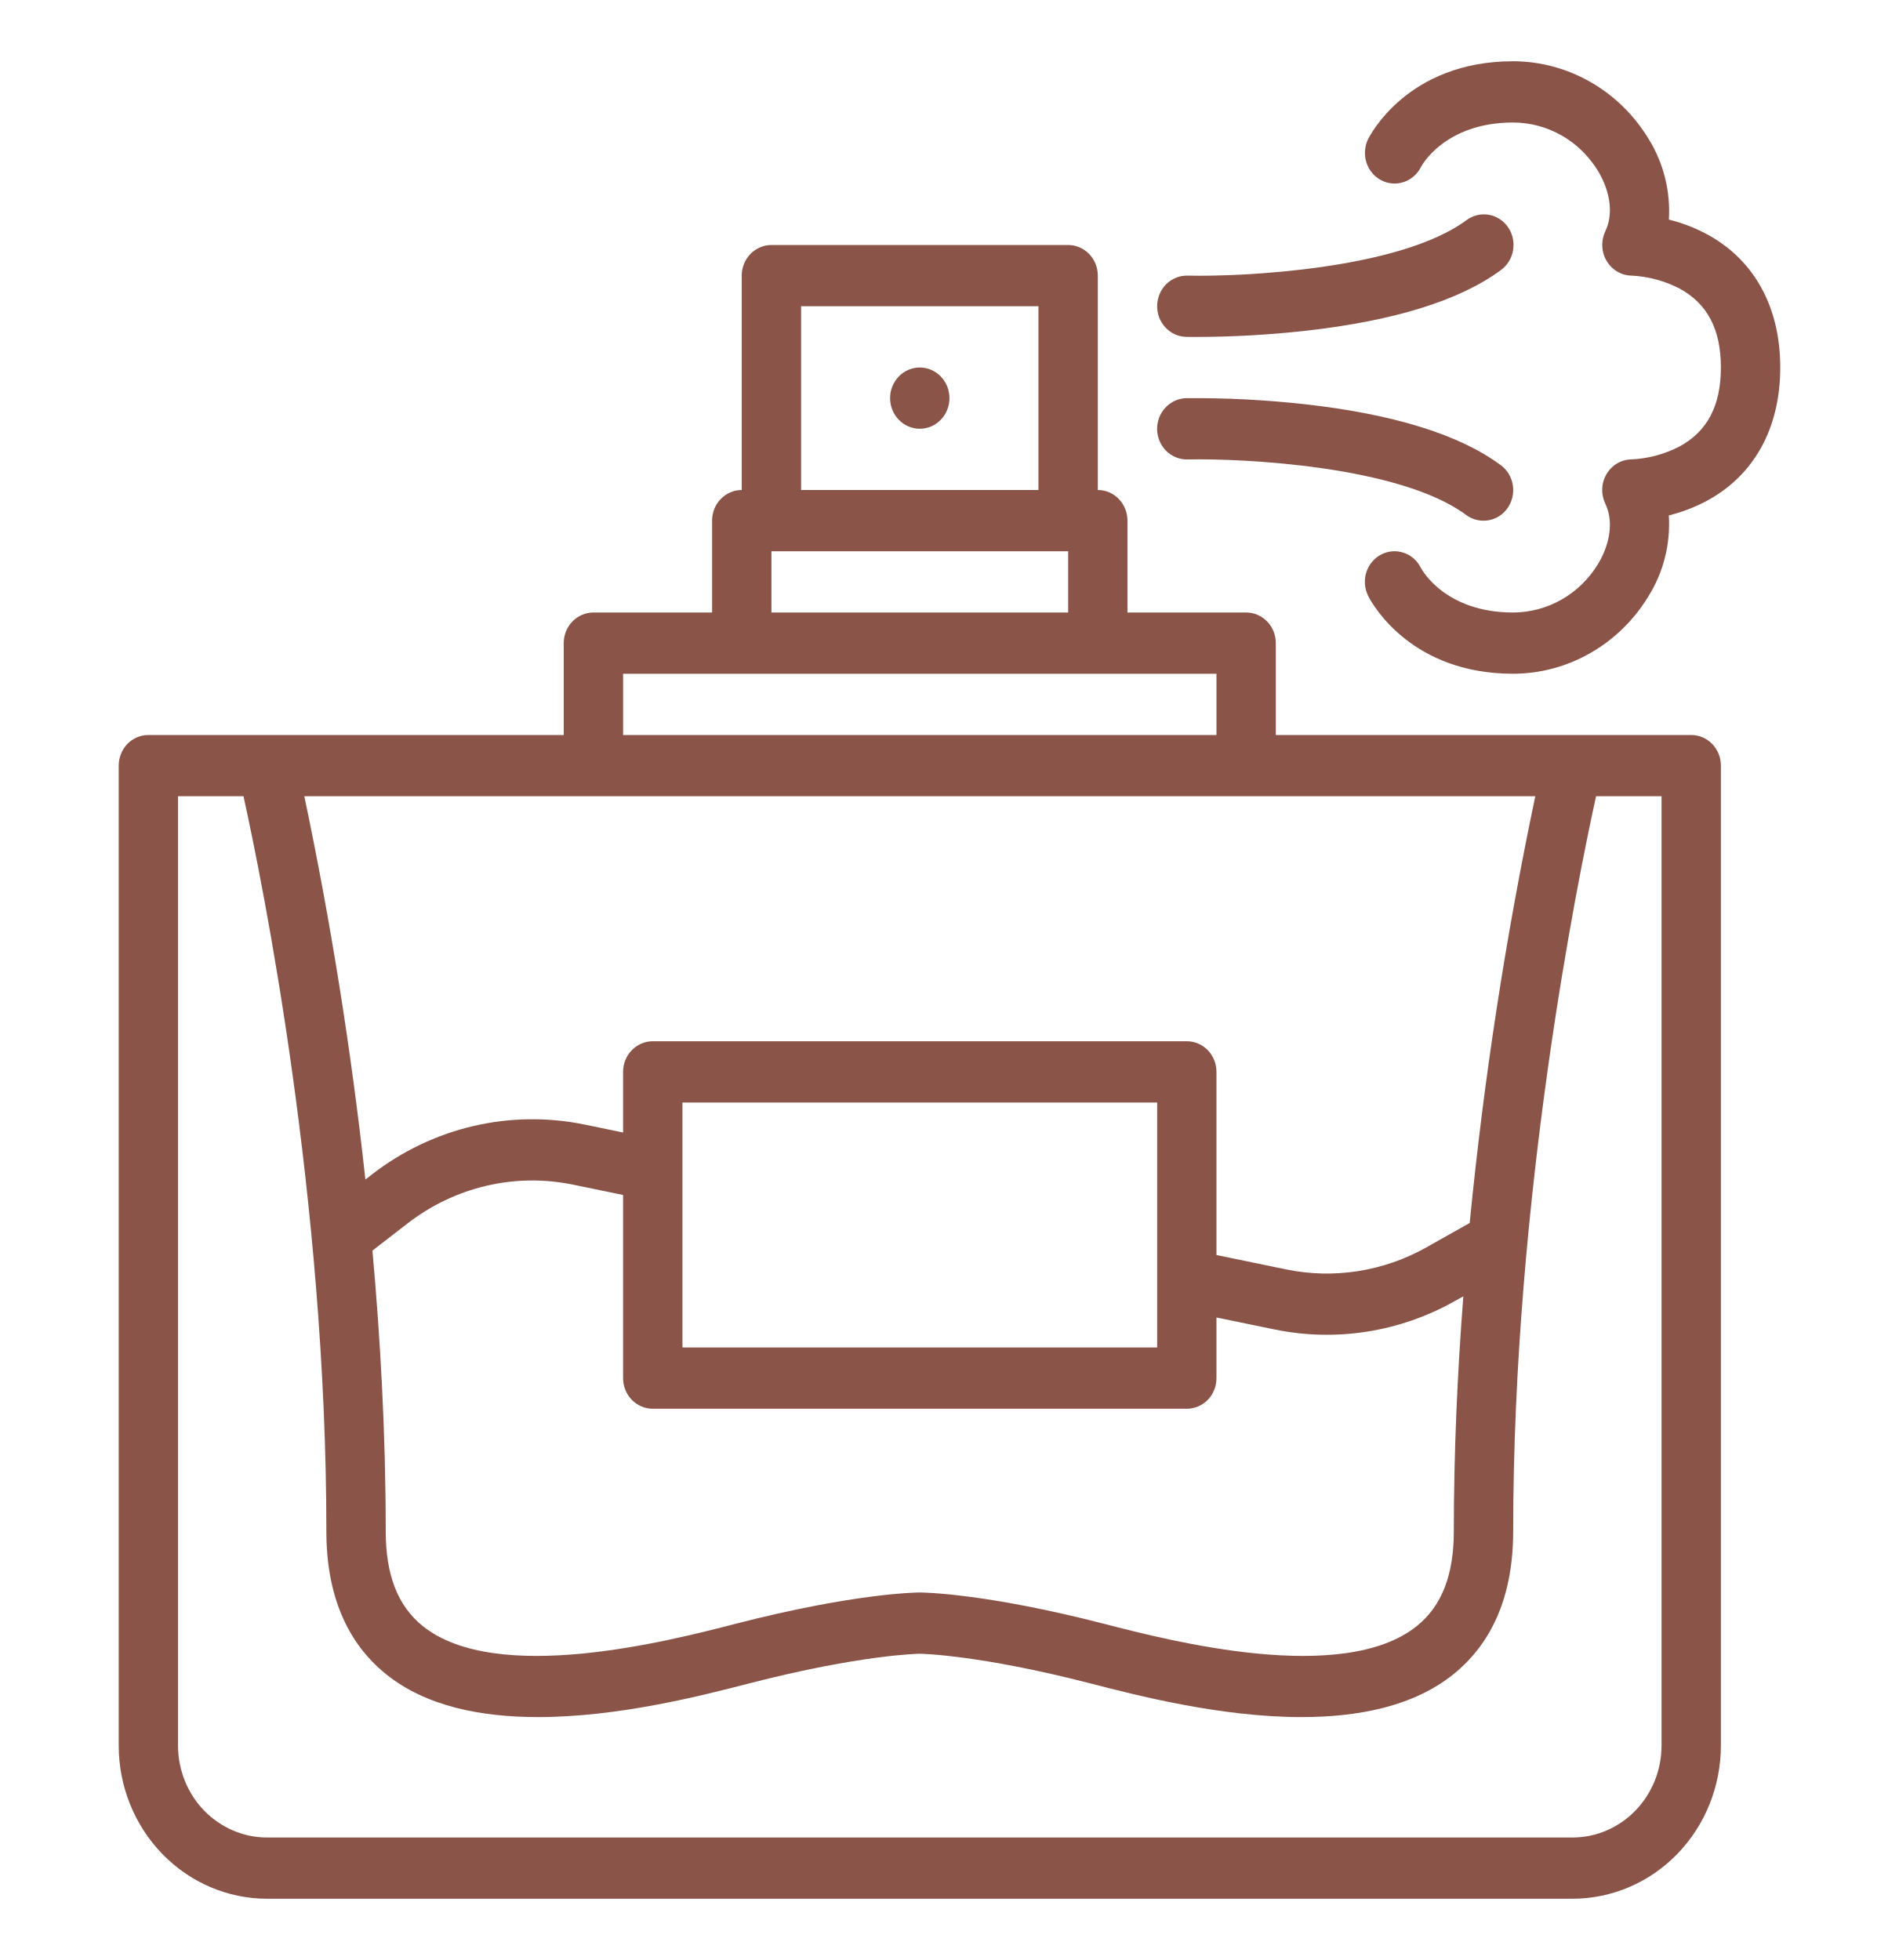
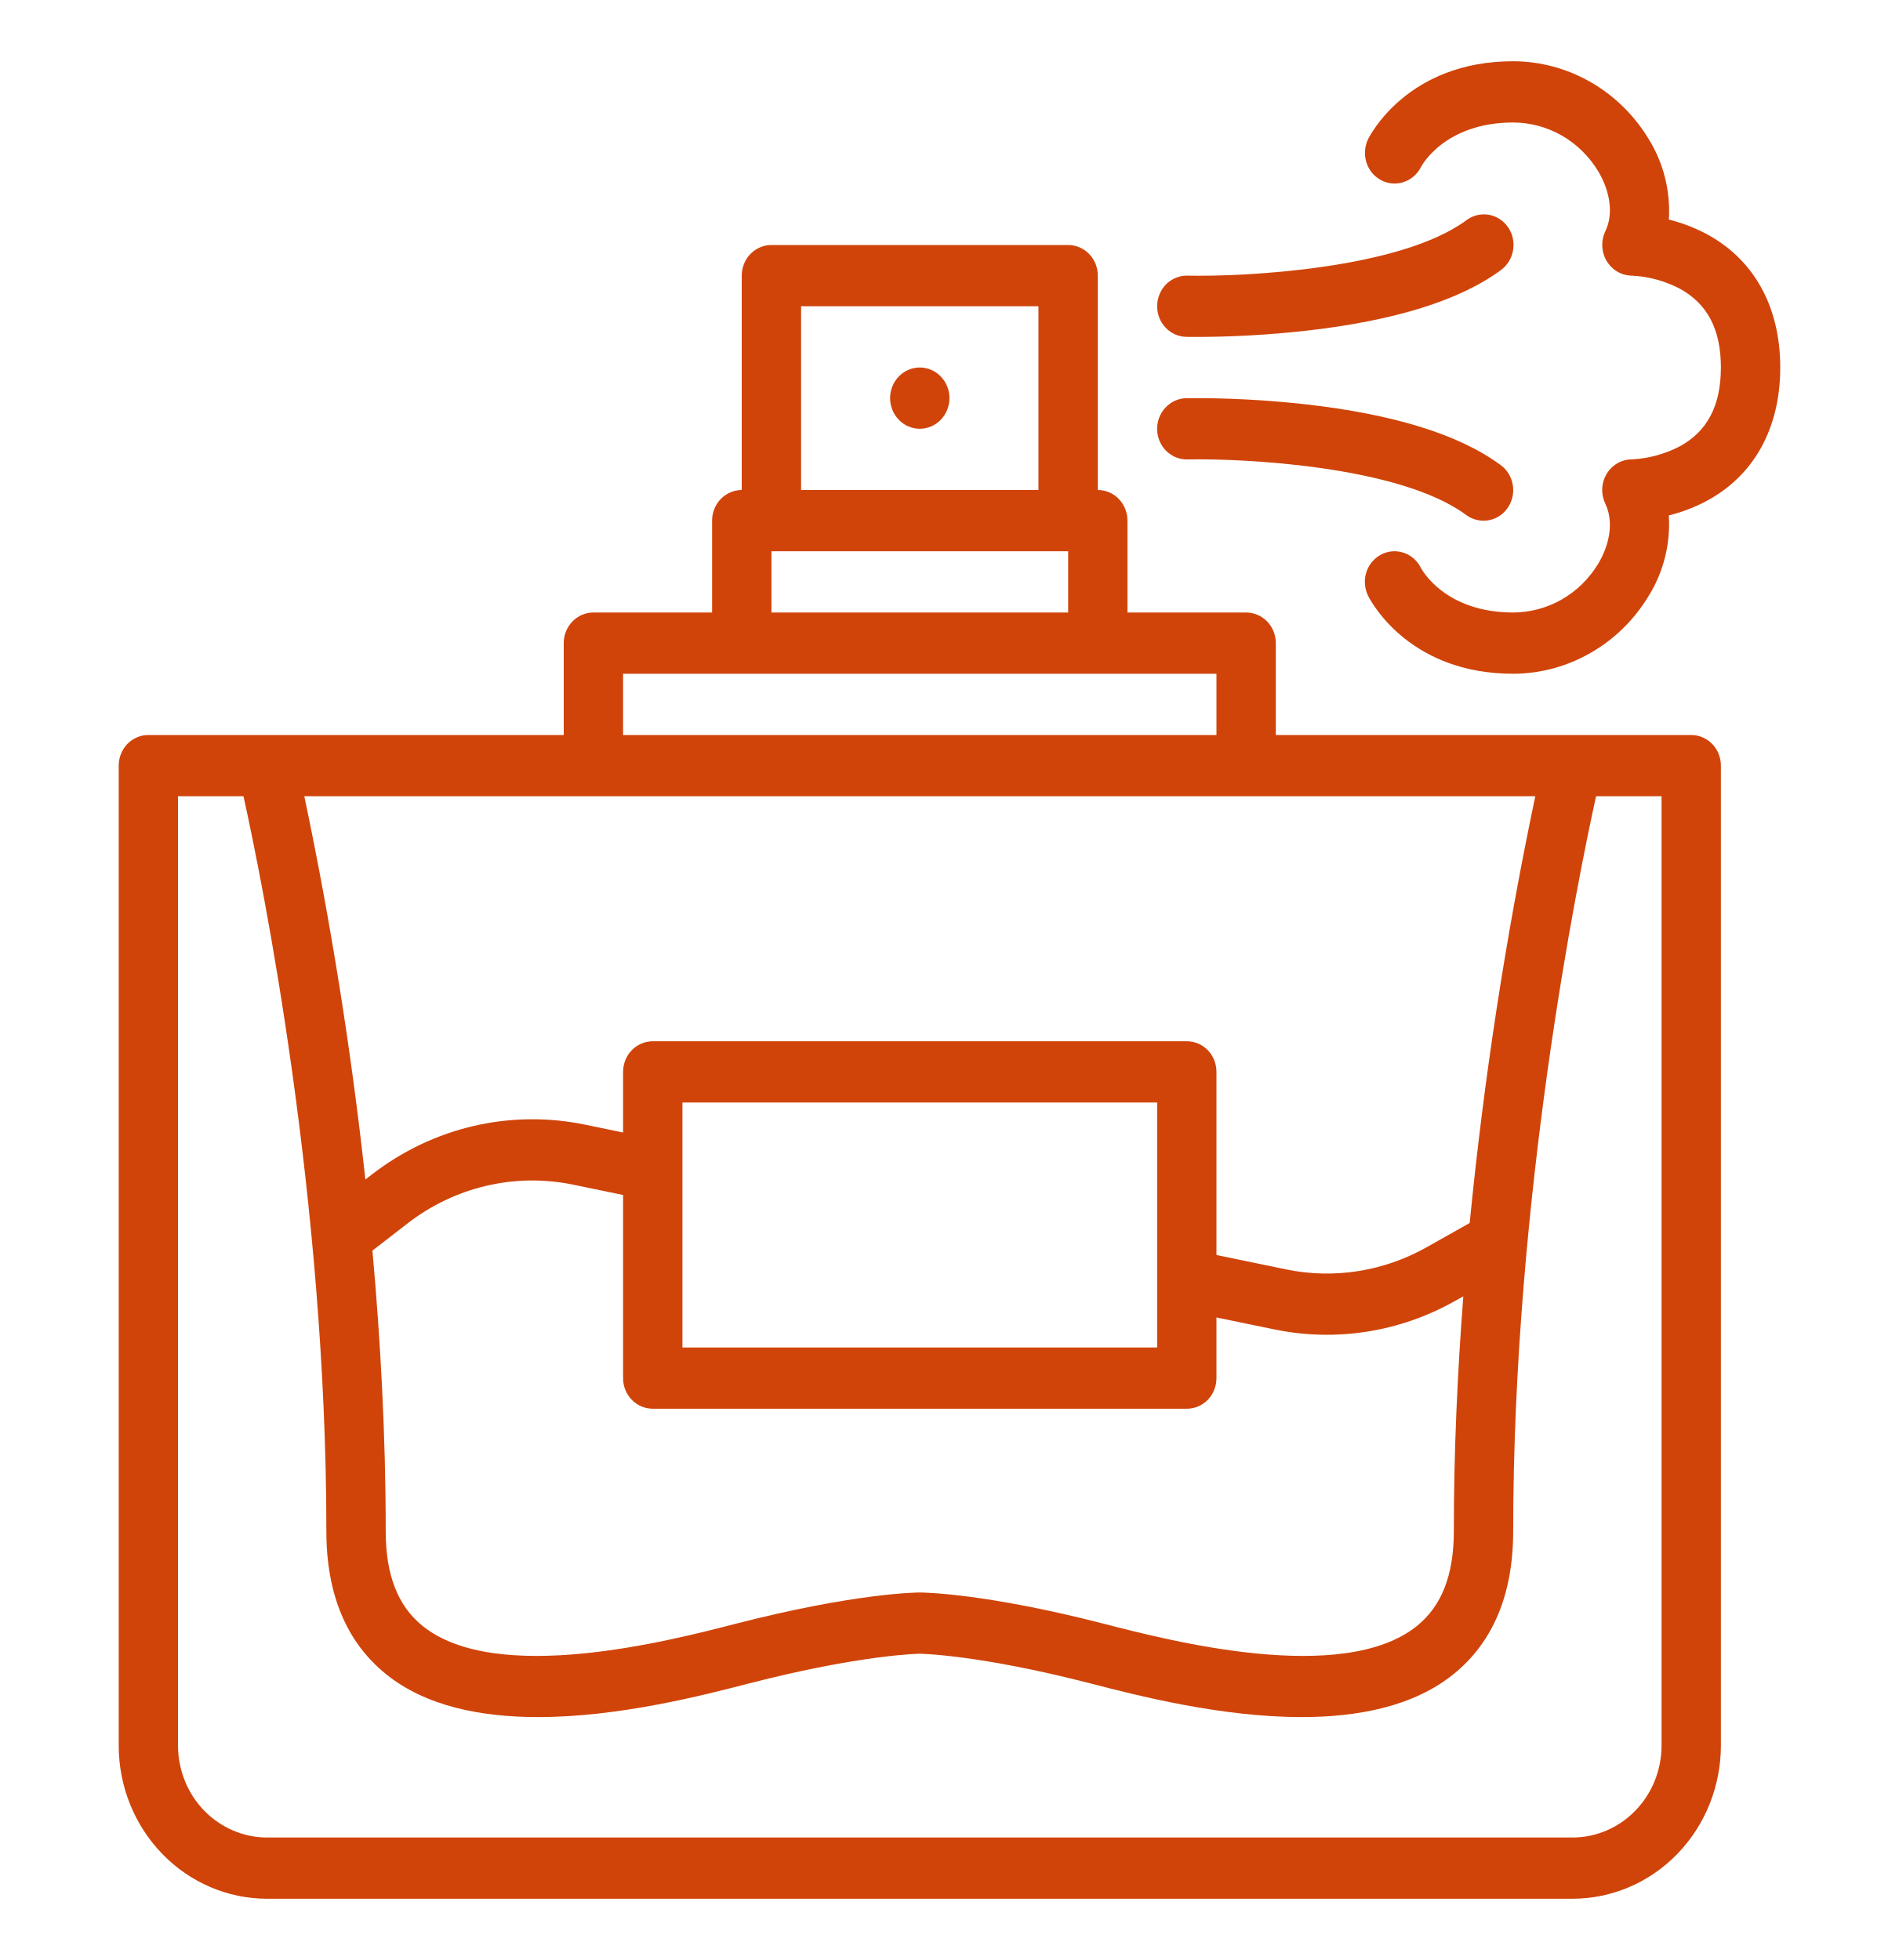
<svg xmlns="http://www.w3.org/2000/svg" viewBox="0 0 31 32" fill="none">
-   <path d="M17.438 4H12.594C12.465 4 12.342 4.053 12.251 4.146C12.16 4.24 12.109 4.367 12.109 4.5V8C11.981 8 11.858 8.053 11.767 8.146C11.676 8.24 11.625 8.367 11.625 8.5V10H9.688C9.559 10 9.436 10.053 9.345 10.146C9.254 10.24 9.203 10.367 9.203 10.5V12H2.422C2.293 12 2.17 12.053 2.079 12.146C1.989 12.24 1.938 12.367 1.938 12.5V28.5C1.938 29.163 2.194 29.798 2.648 30.267C3.102 30.736 3.717 30.999 4.359 31H25.672C26.314 30.999 26.93 30.736 27.384 30.267C27.838 29.798 28.093 29.163 28.094 28.5V12.5C28.094 12.367 28.043 12.24 27.952 12.146C27.861 12.053 27.738 12 27.609 12H20.828V10.5C20.828 10.367 20.777 10.24 20.686 10.146C20.595 10.053 20.472 10 20.344 10H18.406V8.5C18.406 8.367 18.355 8.24 18.264 8.146C18.174 8.053 18.05 8 17.922 8V4.5C17.922 4.367 17.871 4.24 17.78 4.146C17.689 4.053 17.566 4 17.438 4ZM10.656 23H19.375C19.503 23 19.627 22.947 19.718 22.854C19.808 22.76 19.859 22.633 19.859 22.5V21.51L20.806 21.705C21.809 21.912 22.851 21.748 23.748 21.243L23.889 21.165C23.794 22.395 23.734 23.689 23.734 25C23.734 25.713 23.537 26.219 23.132 26.546C21.926 27.518 19.102 26.789 18.039 26.515C16.067 26.006 15.058 26 15.016 26C14.974 26 13.965 26.006 11.992 26.515C10.929 26.789 8.105 27.518 6.899 26.546C6.494 26.219 6.297 25.713 6.297 25C6.297 23.421 6.211 21.867 6.08 20.418L6.655 19.973C7.036 19.678 7.474 19.469 7.939 19.36C8.404 19.251 8.886 19.245 9.354 19.341L10.172 19.51V22.5C10.172 22.633 10.223 22.76 10.314 22.854C10.405 22.947 10.528 23 10.656 23ZM11.141 22V18H18.891V22H11.141ZM23.993 19.967L23.285 20.366C22.586 20.758 21.776 20.886 20.996 20.725L19.859 20.49V17.5C19.859 17.367 19.808 17.24 19.718 17.146C19.627 17.053 19.503 17 19.375 17H10.656C10.528 17 10.405 17.053 10.314 17.146C10.223 17.24 10.172 17.367 10.172 17.5V18.49L9.544 18.36C8.942 18.237 8.323 18.245 7.725 18.385C7.127 18.525 6.564 18.794 6.074 19.173L5.965 19.257C5.735 17.155 5.403 15.067 4.968 13H25.064C24.58 15.3 24.223 17.625 23.993 19.967ZM27.125 28.5C27.125 28.898 26.971 29.279 26.699 29.56C26.427 29.841 26.057 30 25.672 30H4.359C3.974 30 3.605 29.841 3.332 29.56C3.06 29.279 2.907 28.898 2.906 28.5V13H3.975C4.286 14.41 5.328 19.559 5.328 25C5.328 26.027 5.656 26.812 6.303 27.334C6.955 27.86 7.857 28.034 8.784 28.034C10.099 28.034 11.464 27.682 12.227 27.485C14.066 27.011 15.007 27 15.014 27C15.024 27 15.965 27.011 17.804 27.485C18.567 27.682 19.931 28.034 21.247 28.034C22.174 28.034 23.076 27.86 23.728 27.334C24.375 26.812 24.703 26.027 24.703 25C24.703 19.559 25.746 14.41 26.056 13H27.125V28.5ZM19.859 12H10.172V11H19.859V12ZM12.594 10V9H17.438V10H12.594ZM13.078 8V5H16.953V8H13.078Z" fill="#8B5448" />
-   <path d="M15.016 7C15.283 7 15.5 6.776 15.5 6.5C15.5 6.224 15.283 6 15.016 6C14.748 6 14.531 6.224 14.531 6.5C14.531 6.776 14.748 7 15.016 7Z" fill="#8B5448" />
-   <path d="M19.391 4.5H19.38C19.317 4.499 19.254 4.511 19.195 4.536C19.136 4.56 19.082 4.596 19.036 4.642C18.991 4.688 18.954 4.743 18.93 4.803C18.905 4.864 18.891 4.929 18.891 4.994C18.89 5.06 18.902 5.125 18.925 5.186C18.949 5.247 18.984 5.303 19.029 5.349C19.073 5.396 19.126 5.434 19.185 5.46C19.243 5.485 19.306 5.499 19.37 5.5C19.379 5.5 19.438 5.501 19.538 5.501C20.13 5.5 20.721 5.466 21.31 5.401C22.76 5.239 23.836 4.904 24.507 4.406C24.611 4.328 24.682 4.211 24.702 4.08C24.723 3.95 24.693 3.815 24.618 3.708C24.543 3.6 24.429 3.527 24.302 3.506C24.176 3.485 24.046 3.516 23.941 3.594C22.859 4.397 20.29 4.52 19.391 4.5Z" fill="#8B5448" />
-   <path d="M24.218 8.501C24.321 8.502 24.421 8.468 24.504 8.406C24.587 8.344 24.648 8.256 24.68 8.155C24.712 8.054 24.711 7.946 24.679 7.845C24.647 7.744 24.585 7.657 24.501 7.595C23.83 7.097 22.754 6.762 21.304 6.6C20.66 6.528 20.012 6.495 19.364 6.501C19.236 6.504 19.114 6.56 19.025 6.656C18.936 6.751 18.888 6.88 18.89 7.012C18.893 7.145 18.947 7.271 19.04 7.363C19.133 7.454 19.257 7.504 19.386 7.501C20.285 7.482 22.854 7.605 23.936 8.408C24.018 8.469 24.117 8.501 24.218 8.501Z" fill="#8B5448" />
-   <path d="M27.826 3.803C27.641 3.708 27.446 3.635 27.245 3.585C27.273 3.12 27.157 2.659 26.914 2.268C26.679 1.881 26.353 1.561 25.967 1.34C25.58 1.118 25.145 1.001 24.703 1C22.971 1 22.358 2.224 22.332 2.276C22.276 2.395 22.268 2.531 22.308 2.656C22.349 2.781 22.436 2.885 22.551 2.944C22.665 3.003 22.797 3.013 22.919 2.971C23.04 2.93 23.141 2.841 23.199 2.724C23.202 2.716 23.581 2 24.703 2C24.98 2.001 25.253 2.074 25.495 2.212C25.738 2.351 25.942 2.551 26.089 2.793C26.295 3.137 26.339 3.504 26.207 3.776C26.171 3.852 26.154 3.937 26.158 4.022C26.161 4.106 26.186 4.189 26.229 4.261C26.272 4.333 26.332 4.393 26.404 4.435C26.475 4.477 26.556 4.499 26.638 4.5C26.909 4.513 27.175 4.585 27.417 4.71C27.873 4.956 28.094 5.378 28.094 6C28.094 6.622 27.873 7.044 27.417 7.29C27.175 7.415 26.911 7.486 26.641 7.5C26.558 7.5 26.477 7.522 26.405 7.563C26.333 7.605 26.272 7.665 26.229 7.737C26.185 7.81 26.16 7.892 26.157 7.978C26.153 8.063 26.171 8.147 26.207 8.224C26.339 8.496 26.295 8.863 26.089 9.207C25.942 9.449 25.738 9.649 25.495 9.788C25.253 9.926 24.98 9.999 24.703 10C23.59 10 23.211 9.3 23.196 9.27L23.199 9.276H23.198C23.17 9.217 23.131 9.165 23.083 9.122C23.035 9.079 22.979 9.046 22.919 9.026C22.858 9.005 22.795 8.996 22.731 9.001C22.668 9.006 22.606 9.023 22.549 9.053C22.492 9.082 22.442 9.123 22.4 9.172C22.358 9.222 22.326 9.279 22.306 9.342C22.286 9.404 22.278 9.469 22.283 9.535C22.287 9.6 22.304 9.664 22.333 9.723H22.332C22.333 9.725 22.335 9.729 22.338 9.735L22.341 9.74C22.422 9.895 23.057 11 24.703 11C25.145 10.999 25.58 10.882 25.966 10.66C26.353 10.439 26.679 10.119 26.913 9.732C27.157 9.341 27.273 8.88 27.244 8.415C27.445 8.365 27.64 8.292 27.826 8.197C28.623 7.786 29.063 7.005 29.063 6C29.063 4.995 28.623 4.214 27.826 3.803Z" fill="#8B5448" />
+   <path d="M17.438 4H12.594C12.465 4 12.342 4.053 12.251 4.146C12.16 4.24 12.109 4.367 12.109 4.5V8C11.981 8 11.858 8.053 11.767 8.146C11.676 8.24 11.625 8.367 11.625 8.5V10H9.688C9.559 10 9.436 10.053 9.345 10.146C9.254 10.24 9.203 10.367 9.203 10.5V12H2.422C2.293 12 2.17 12.053 2.079 12.146C1.989 12.24 1.938 12.367 1.938 12.5V28.5C1.938 29.163 2.194 29.798 2.648 30.267C3.102 30.736 3.717 30.999 4.359 31H25.672C26.314 30.999 26.93 30.736 27.384 30.267C27.838 29.798 28.093 29.163 28.094 28.5V12.5C28.094 12.367 28.043 12.24 27.952 12.146C27.861 12.053 27.738 12 27.609 12H20.828V10.5C20.828 10.367 20.777 10.24 20.686 10.146C20.595 10.053 20.472 10 20.344 10H18.406V8.5C18.406 8.367 18.355 8.24 18.264 8.146C18.174 8.053 18.05 8 17.922 8V4.5C17.922 4.367 17.871 4.24 17.78 4.146C17.689 4.053 17.566 4 17.438 4ZM10.656 23H19.375C19.503 23 19.627 22.947 19.718 22.854C19.808 22.76 19.859 22.633 19.859 22.5V21.51L20.806 21.705C21.809 21.912 22.851 21.748 23.748 21.243L23.889 21.165C23.794 22.395 23.734 23.689 23.734 25C23.734 25.713 23.537 26.219 23.132 26.546C21.926 27.518 19.102 26.789 18.039 26.515C16.067 26.006 15.058 26 15.016 26C14.974 26 13.965 26.006 11.992 26.515C10.929 26.789 8.105 27.518 6.899 26.546C6.494 26.219 6.297 25.713 6.297 25C6.297 23.421 6.211 21.867 6.08 20.418L6.655 19.973C7.036 19.678 7.474 19.469 7.939 19.36C8.404 19.251 8.886 19.245 9.354 19.341L10.172 19.51V22.5C10.172 22.633 10.223 22.76 10.314 22.854C10.405 22.947 10.528 23 10.656 23ZM11.141 22V18H18.891V22H11.141ZM23.993 19.967L23.285 20.366C22.586 20.758 21.776 20.886 20.996 20.725L19.859 20.49V17.5C19.859 17.367 19.808 17.24 19.718 17.146C19.627 17.053 19.503 17 19.375 17H10.656C10.528 17 10.405 17.053 10.314 17.146C10.223 17.24 10.172 17.367 10.172 17.5V18.49L9.544 18.36C8.942 18.237 8.323 18.245 7.725 18.385C7.127 18.525 6.564 18.794 6.074 19.173L5.965 19.257C5.735 17.155 5.403 15.067 4.968 13H25.064C24.58 15.3 24.223 17.625 23.993 19.967ZM27.125 28.5C27.125 28.898 26.971 29.279 26.699 29.56C26.427 29.841 26.057 30 25.672 30H4.359C3.974 30 3.605 29.841 3.332 29.56C3.06 29.279 2.907 28.898 2.906 28.5V13H3.975C4.286 14.41 5.328 19.559 5.328 25C5.328 26.027 5.656 26.812 6.303 27.334C6.955 27.86 7.857 28.034 8.784 28.034C10.099 28.034 11.464 27.682 12.227 27.485C14.066 27.011 15.007 27 15.014 27C15.024 27 15.965 27.011 17.804 27.485C18.567 27.682 19.931 28.034 21.247 28.034C22.174 28.034 23.076 27.86 23.728 27.334C24.375 26.812 24.703 26.027 24.703 25C24.703 19.559 25.746 14.41 26.056 13H27.125V28.5ZM19.859 12H10.172V11H19.859V12ZM12.594 10V9H17.438V10H12.594ZM13.078 8V5H16.953V8H13.078Z" fill="#D0440A" />
+   <path d="M15.016 7C15.283 7 15.5 6.776 15.5 6.5C15.5 6.224 15.283 6 15.016 6C14.748 6 14.531 6.224 14.531 6.5C14.531 6.776 14.748 7 15.016 7Z" fill="#D0440A" />
+   <path d="M19.391 4.5H19.38C19.317 4.499 19.254 4.511 19.195 4.536C19.136 4.56 19.082 4.596 19.036 4.642C18.991 4.688 18.954 4.743 18.93 4.803C18.905 4.864 18.891 4.929 18.891 4.994C18.89 5.06 18.902 5.125 18.925 5.186C18.949 5.247 18.984 5.303 19.029 5.349C19.073 5.396 19.126 5.434 19.185 5.46C19.243 5.485 19.306 5.499 19.37 5.5C19.379 5.5 19.438 5.501 19.538 5.501C20.13 5.5 20.721 5.466 21.31 5.401C22.76 5.239 23.836 4.904 24.507 4.406C24.611 4.328 24.682 4.211 24.702 4.08C24.723 3.95 24.693 3.815 24.618 3.708C24.543 3.6 24.429 3.527 24.302 3.506C24.176 3.485 24.046 3.516 23.941 3.594C22.859 4.397 20.29 4.52 19.391 4.5Z" fill="#D0440A" />
+   <path d="M24.218 8.501C24.321 8.502 24.421 8.468 24.504 8.406C24.587 8.344 24.648 8.256 24.68 8.155C24.712 8.054 24.711 7.946 24.679 7.845C24.647 7.744 24.585 7.657 24.501 7.595C23.83 7.097 22.754 6.762 21.304 6.6C20.66 6.528 20.012 6.495 19.364 6.501C19.236 6.504 19.114 6.56 19.025 6.656C18.936 6.751 18.888 6.88 18.89 7.012C18.893 7.145 18.947 7.271 19.04 7.363C19.133 7.454 19.257 7.504 19.386 7.501C20.285 7.482 22.854 7.605 23.936 8.408C24.018 8.469 24.117 8.501 24.218 8.501Z" fill="#D0440A" />
+   <path d="M27.826 3.803C27.641 3.708 27.446 3.635 27.245 3.585C27.273 3.12 27.157 2.659 26.914 2.268C26.679 1.881 26.353 1.561 25.967 1.34C25.58 1.118 25.145 1.001 24.703 1C22.971 1 22.358 2.224 22.332 2.276C22.276 2.395 22.268 2.531 22.308 2.656C22.349 2.781 22.436 2.885 22.551 2.944C22.665 3.003 22.797 3.013 22.919 2.971C23.04 2.93 23.141 2.841 23.199 2.724C23.202 2.716 23.581 2 24.703 2C24.98 2.001 25.253 2.074 25.495 2.212C25.738 2.351 25.942 2.551 26.089 2.793C26.295 3.137 26.339 3.504 26.207 3.776C26.171 3.852 26.154 3.937 26.158 4.022C26.161 4.106 26.186 4.189 26.229 4.261C26.272 4.333 26.332 4.393 26.404 4.435C26.475 4.477 26.556 4.499 26.638 4.5C26.909 4.513 27.175 4.585 27.417 4.71C27.873 4.956 28.094 5.378 28.094 6C28.094 6.622 27.873 7.044 27.417 7.29C27.175 7.415 26.911 7.486 26.641 7.5C26.558 7.5 26.477 7.522 26.405 7.563C26.333 7.605 26.272 7.665 26.229 7.737C26.185 7.81 26.16 7.892 26.157 7.978C26.153 8.063 26.171 8.147 26.207 8.224C26.339 8.496 26.295 8.863 26.089 9.207C25.942 9.449 25.738 9.649 25.495 9.788C25.253 9.926 24.98 9.999 24.703 10C23.59 10 23.211 9.3 23.196 9.27L23.199 9.276H23.198C23.17 9.217 23.131 9.165 23.083 9.122C23.035 9.079 22.979 9.046 22.919 9.026C22.858 9.005 22.795 8.996 22.731 9.001C22.668 9.006 22.606 9.023 22.549 9.053C22.492 9.082 22.442 9.123 22.4 9.172C22.358 9.222 22.326 9.279 22.306 9.342C22.286 9.404 22.278 9.469 22.283 9.535C22.287 9.6 22.304 9.664 22.333 9.723H22.332C22.333 9.725 22.335 9.729 22.338 9.735L22.341 9.74C22.422 9.895 23.057 11 24.703 11C25.145 10.999 25.58 10.882 25.966 10.66C26.353 10.439 26.679 10.119 26.913 9.732C27.157 9.341 27.273 8.88 27.244 8.415C27.445 8.365 27.64 8.292 27.826 8.197C28.623 7.786 29.063 7.005 29.063 6C29.063 4.995 28.623 4.214 27.826 3.803Z" fill="#D0440A" />
</svg>
